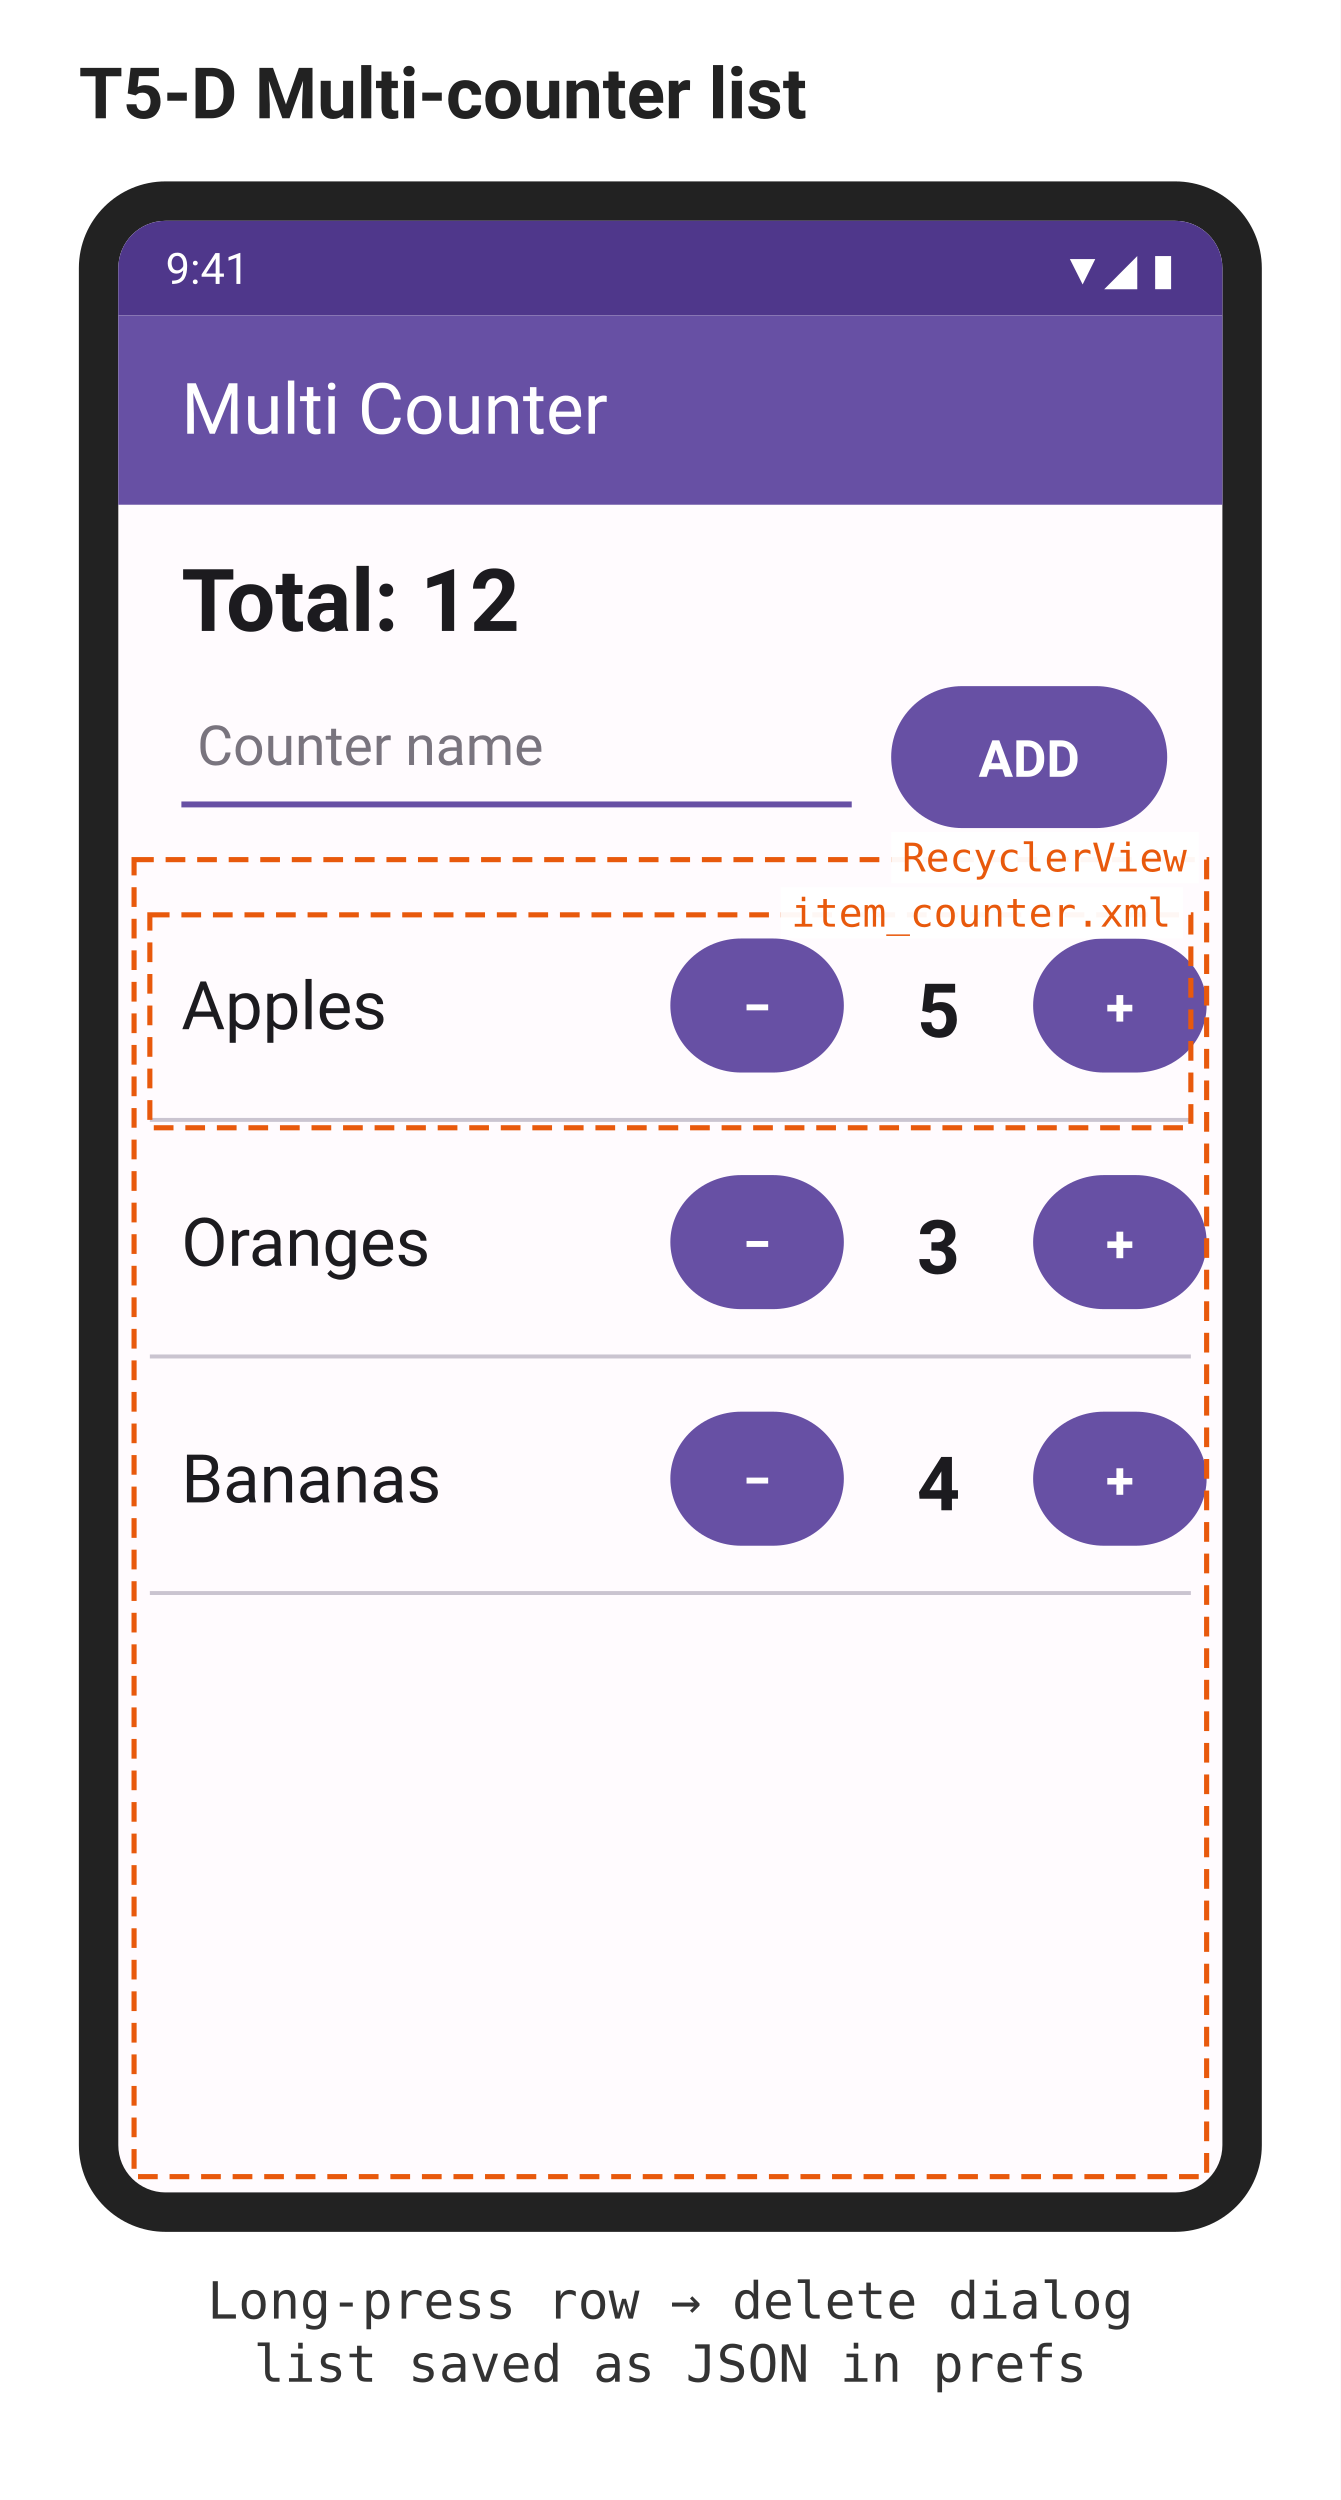
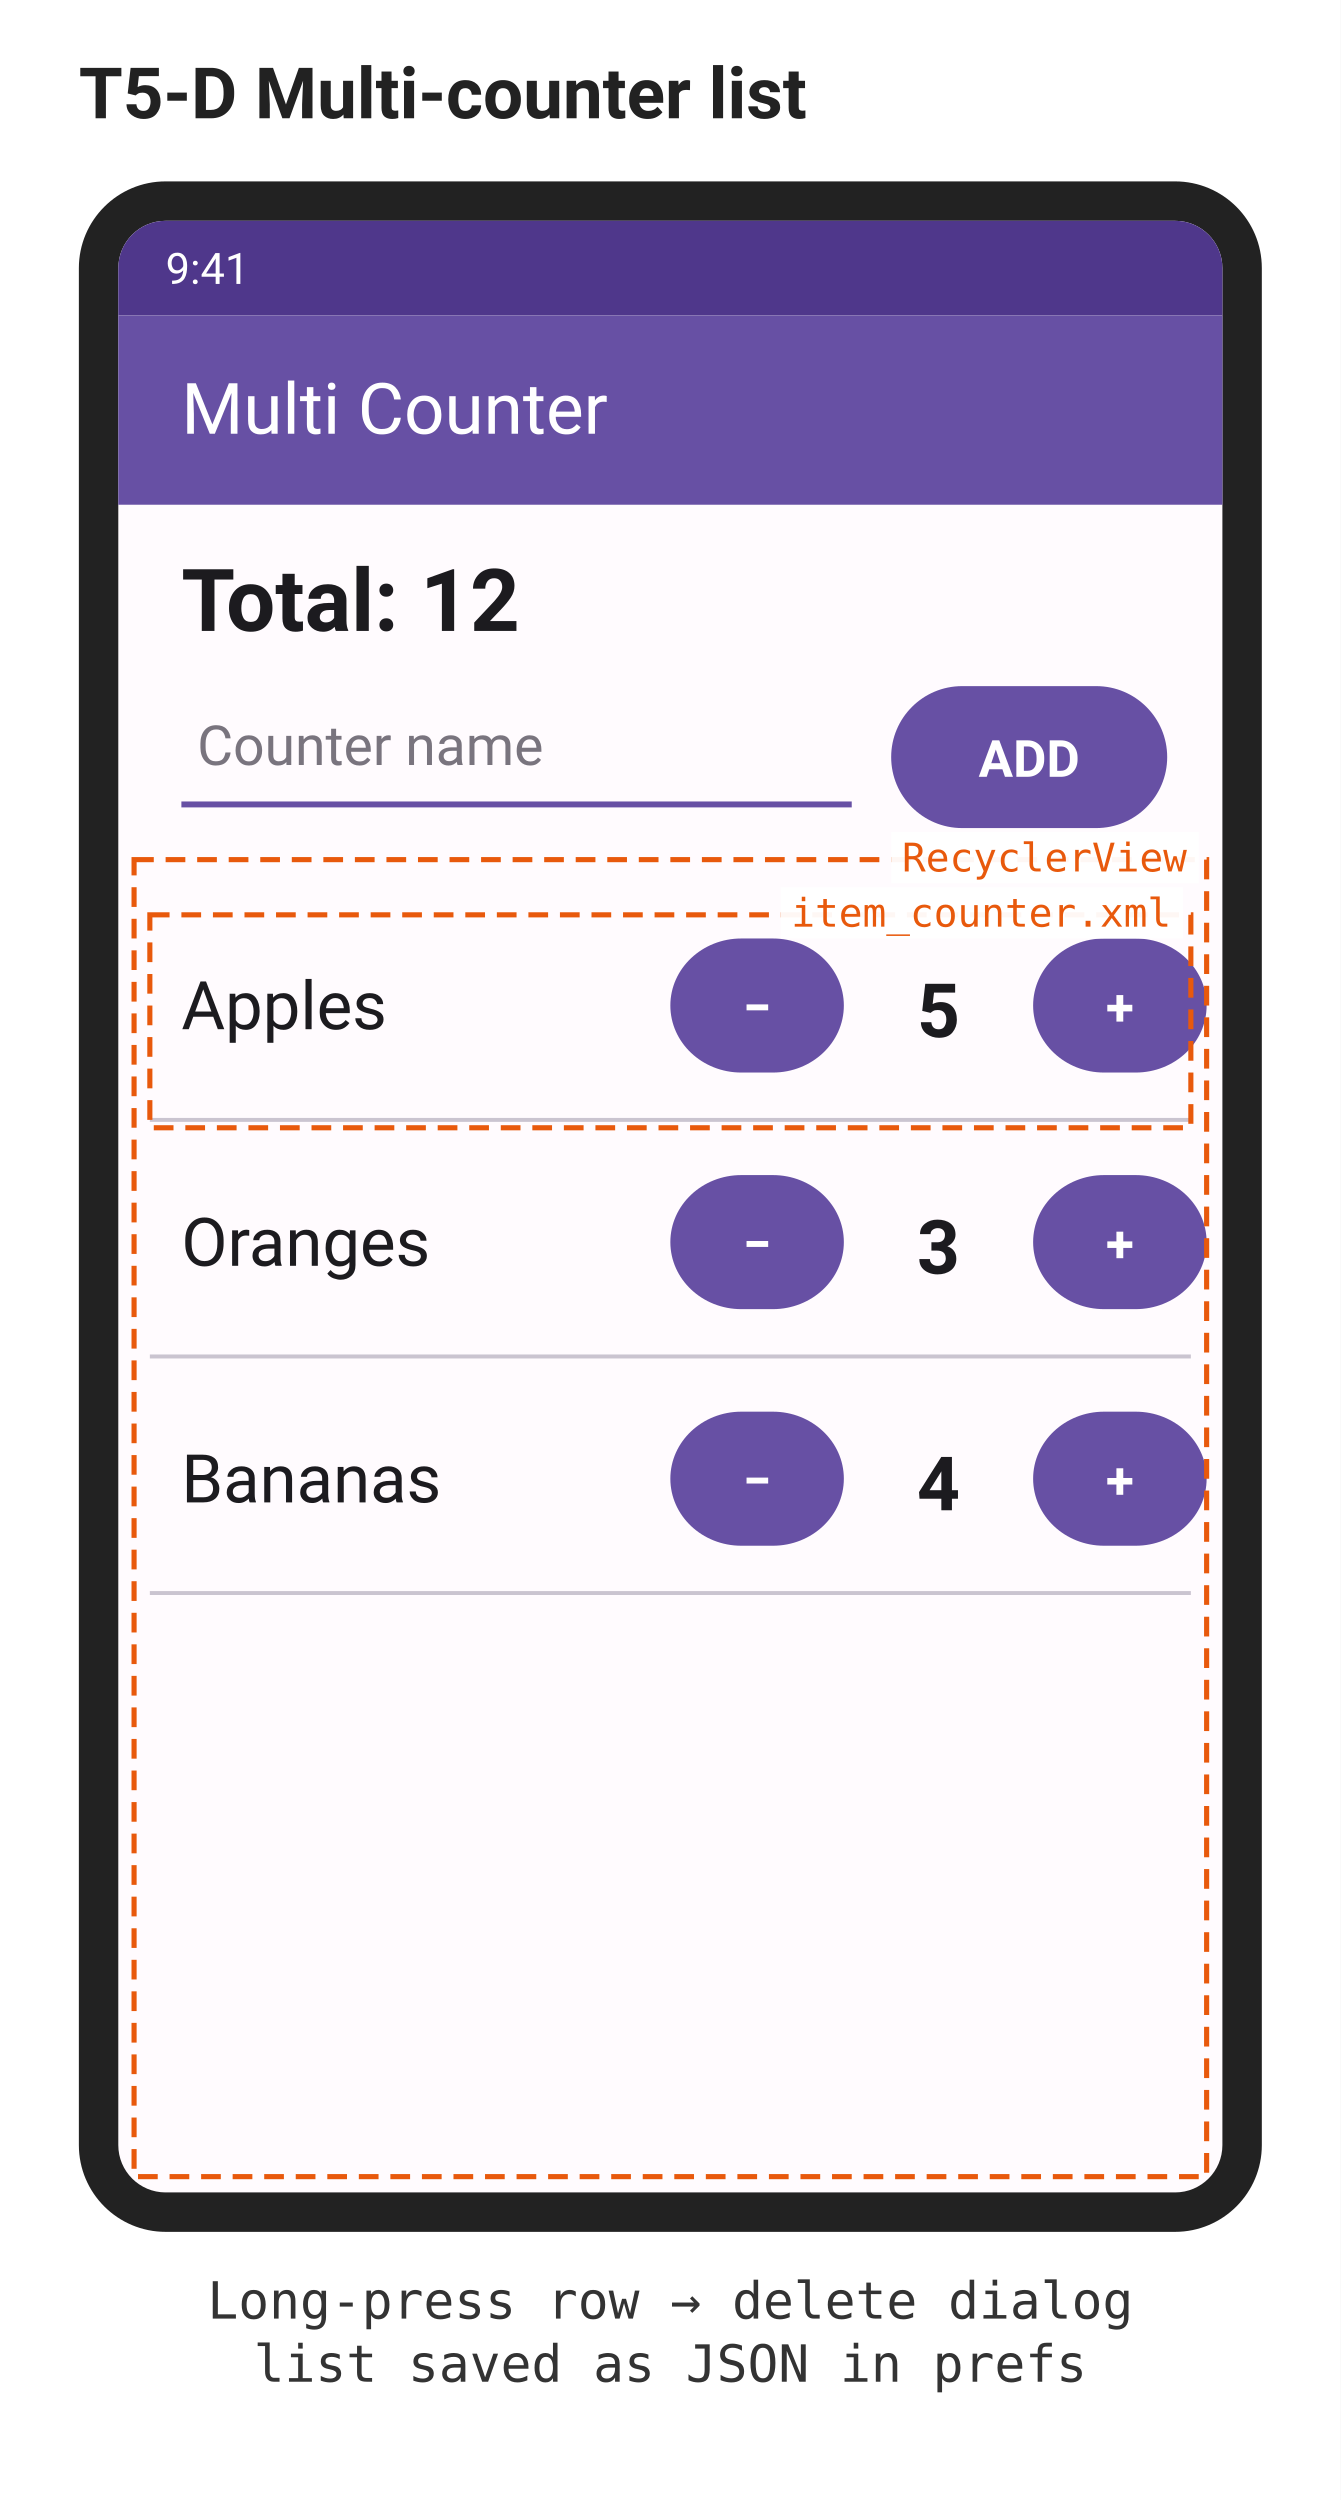
<svg xmlns="http://www.w3.org/2000/svg" width="340" height="634" viewBox="0 0 340 634" font-family="Roboto, Arial, sans-serif">
  <defs>
    <marker id="ah" markerWidth="8" markerHeight="8" refX="4" refY="4" orient="auto-start-reverse">
      <path d="M0,0 L8,4 L0,8 z" fill="#E8590C" />
    </marker>
  </defs>
  <rect width="340" height="634" fill="#FFFFFF" />
  <text x="20" y="30" font-size="18" font-weight="bold" fill="#222">T5-D Multi-counter list</text>
  <g transform="translate(20,46)">
    <rect x="0" y="0" width="300" height="520" rx="22" fill="#222" />
    <g transform="translate(10,10)">
      <rect width="280" height="500" rx="12" fill="#FFFBFE" stroke="none" />
-       <clipPath id="c140119845193872">
+       <clipPath id="c139818625982752">
        <rect width="280" height="500" rx="12" />
      </clipPath>
-       <g clip-path="url(#c140119845193872)">
+       <g clip-path="url(#c139818625982752)">
        <rect width="280" height="24" fill="#4F378B" />
        <text x="12" y="16" font-size="11" fill="#fff">9:41</text>
-         <text x="268" y="16" font-size="11" fill="#fff" text-anchor="end">▼◢ ▮</text>
        <rect y="24" width="280" height="48" fill="#6750A4" />
        <text x="16" y="54" font-size="18" fill="#fff">Multi Counter</text>
        <g transform="translate(0,72)">
          <text x="16" y="32" font-size="22" fill="#1C1B1F" text-anchor="start" font-weight="bold">Total: 12</text>
          <text x="20" y="66" font-size="14" fill="#79747E">Counter name</text>
          <line x1="16" y1="76" x2="186" y2="76" stroke="#6750A4" stroke-width="1.5" />
          <rect x="196" y="46" width="70" height="36" rx="18" fill="#6750A4" />
          <text x="231.0" y="69.0" font-size="13" fill="#FFFFFF" text-anchor="middle" font-weight="bold">ADD</text>
          <text x="16" y="133" font-size="17" fill="#1C1B1F" text-anchor="start">Apples</text>
          <rect x="140" y="110" width="44" height="34" rx="18" fill="#6750A4" />
          <text x="162.0" y="132.0" font-size="13" fill="#FFFFFF" text-anchor="middle" font-weight="bold">−</text>
          <text x="208" y="135" font-size="19" fill="#1C1B1F" text-anchor="middle" font-weight="bold">5</text>
          <rect x="232" y="110" width="44" height="34" rx="18" fill="#6750A4" />
          <text x="254.0" y="132.0" font-size="13" fill="#FFFFFF" text-anchor="middle" font-weight="bold">+</text>
          <line x1="8" y1="156" x2="272" y2="156" stroke="#CAC4D0" />
          <text x="16" y="193" font-size="17" fill="#1C1B1F" text-anchor="start">Oranges</text>
          <rect x="140" y="170" width="44" height="34" rx="18" fill="#6750A4" />
          <text x="162.0" y="192.0" font-size="13" fill="#FFFFFF" text-anchor="middle" font-weight="bold">−</text>
          <text x="208" y="195" font-size="19" fill="#1C1B1F" text-anchor="middle" font-weight="bold">3</text>
          <rect x="232" y="170" width="44" height="34" rx="18" fill="#6750A4" />
          <text x="254.0" y="192.0" font-size="13" fill="#FFFFFF" text-anchor="middle" font-weight="bold">+</text>
          <line x1="8" y1="216" x2="272" y2="216" stroke="#CAC4D0" />
          <text x="16" y="253" font-size="17" fill="#1C1B1F" text-anchor="start">Bananas</text>
          <rect x="140" y="230" width="44" height="34" rx="18" fill="#6750A4" />
          <text x="162.0" y="252.0" font-size="13" fill="#FFFFFF" text-anchor="middle" font-weight="bold">−</text>
          <text x="208" y="255" font-size="19" fill="#1C1B1F" text-anchor="middle" font-weight="bold">4</text>
          <rect x="232" y="230" width="44" height="34" rx="18" fill="#6750A4" />
          <text x="254.0" y="252.0" font-size="13" fill="#FFFFFF" text-anchor="middle" font-weight="bold">+</text>
          <line x1="8" y1="276" x2="272" y2="276" stroke="#CAC4D0" />
          <rect x="4" y="90" width="272" height="334" fill="none" stroke="#E8590C" stroke-dasharray="5,3" stroke-width="1.3" />
          <rect x="196" y="83" width="78" height="13" fill="#FFFFFF" opacity=".95" />
          <text x="271" y="93" font-size="10" fill="#E8590C" text-anchor="end" font-family="monospace">RecyclerView</text>
          <rect x="8" y="104" width="264" height="54" fill="none" stroke="#E8590C" stroke-dasharray="5,3" stroke-width="1.3" />
          <rect x="168" y="97" width="102" height="13" fill="#FFFFFF" opacity=".95" />
          <text x="267" y="107" font-size="10" fill="#E8590C" text-anchor="end" font-family="monospace">item_counter.xml</text>
        </g>
      </g>
    </g>
  </g>
  <text x="170.0" y="588" font-size="13" fill="#333" text-anchor="middle" font-family="monospace">Long-press row → delete dialog</text>
  <text x="170.0" y="604" font-size="13" fill="#333" text-anchor="middle" font-family="monospace">list saved as JSON in prefs</text>
</svg>
